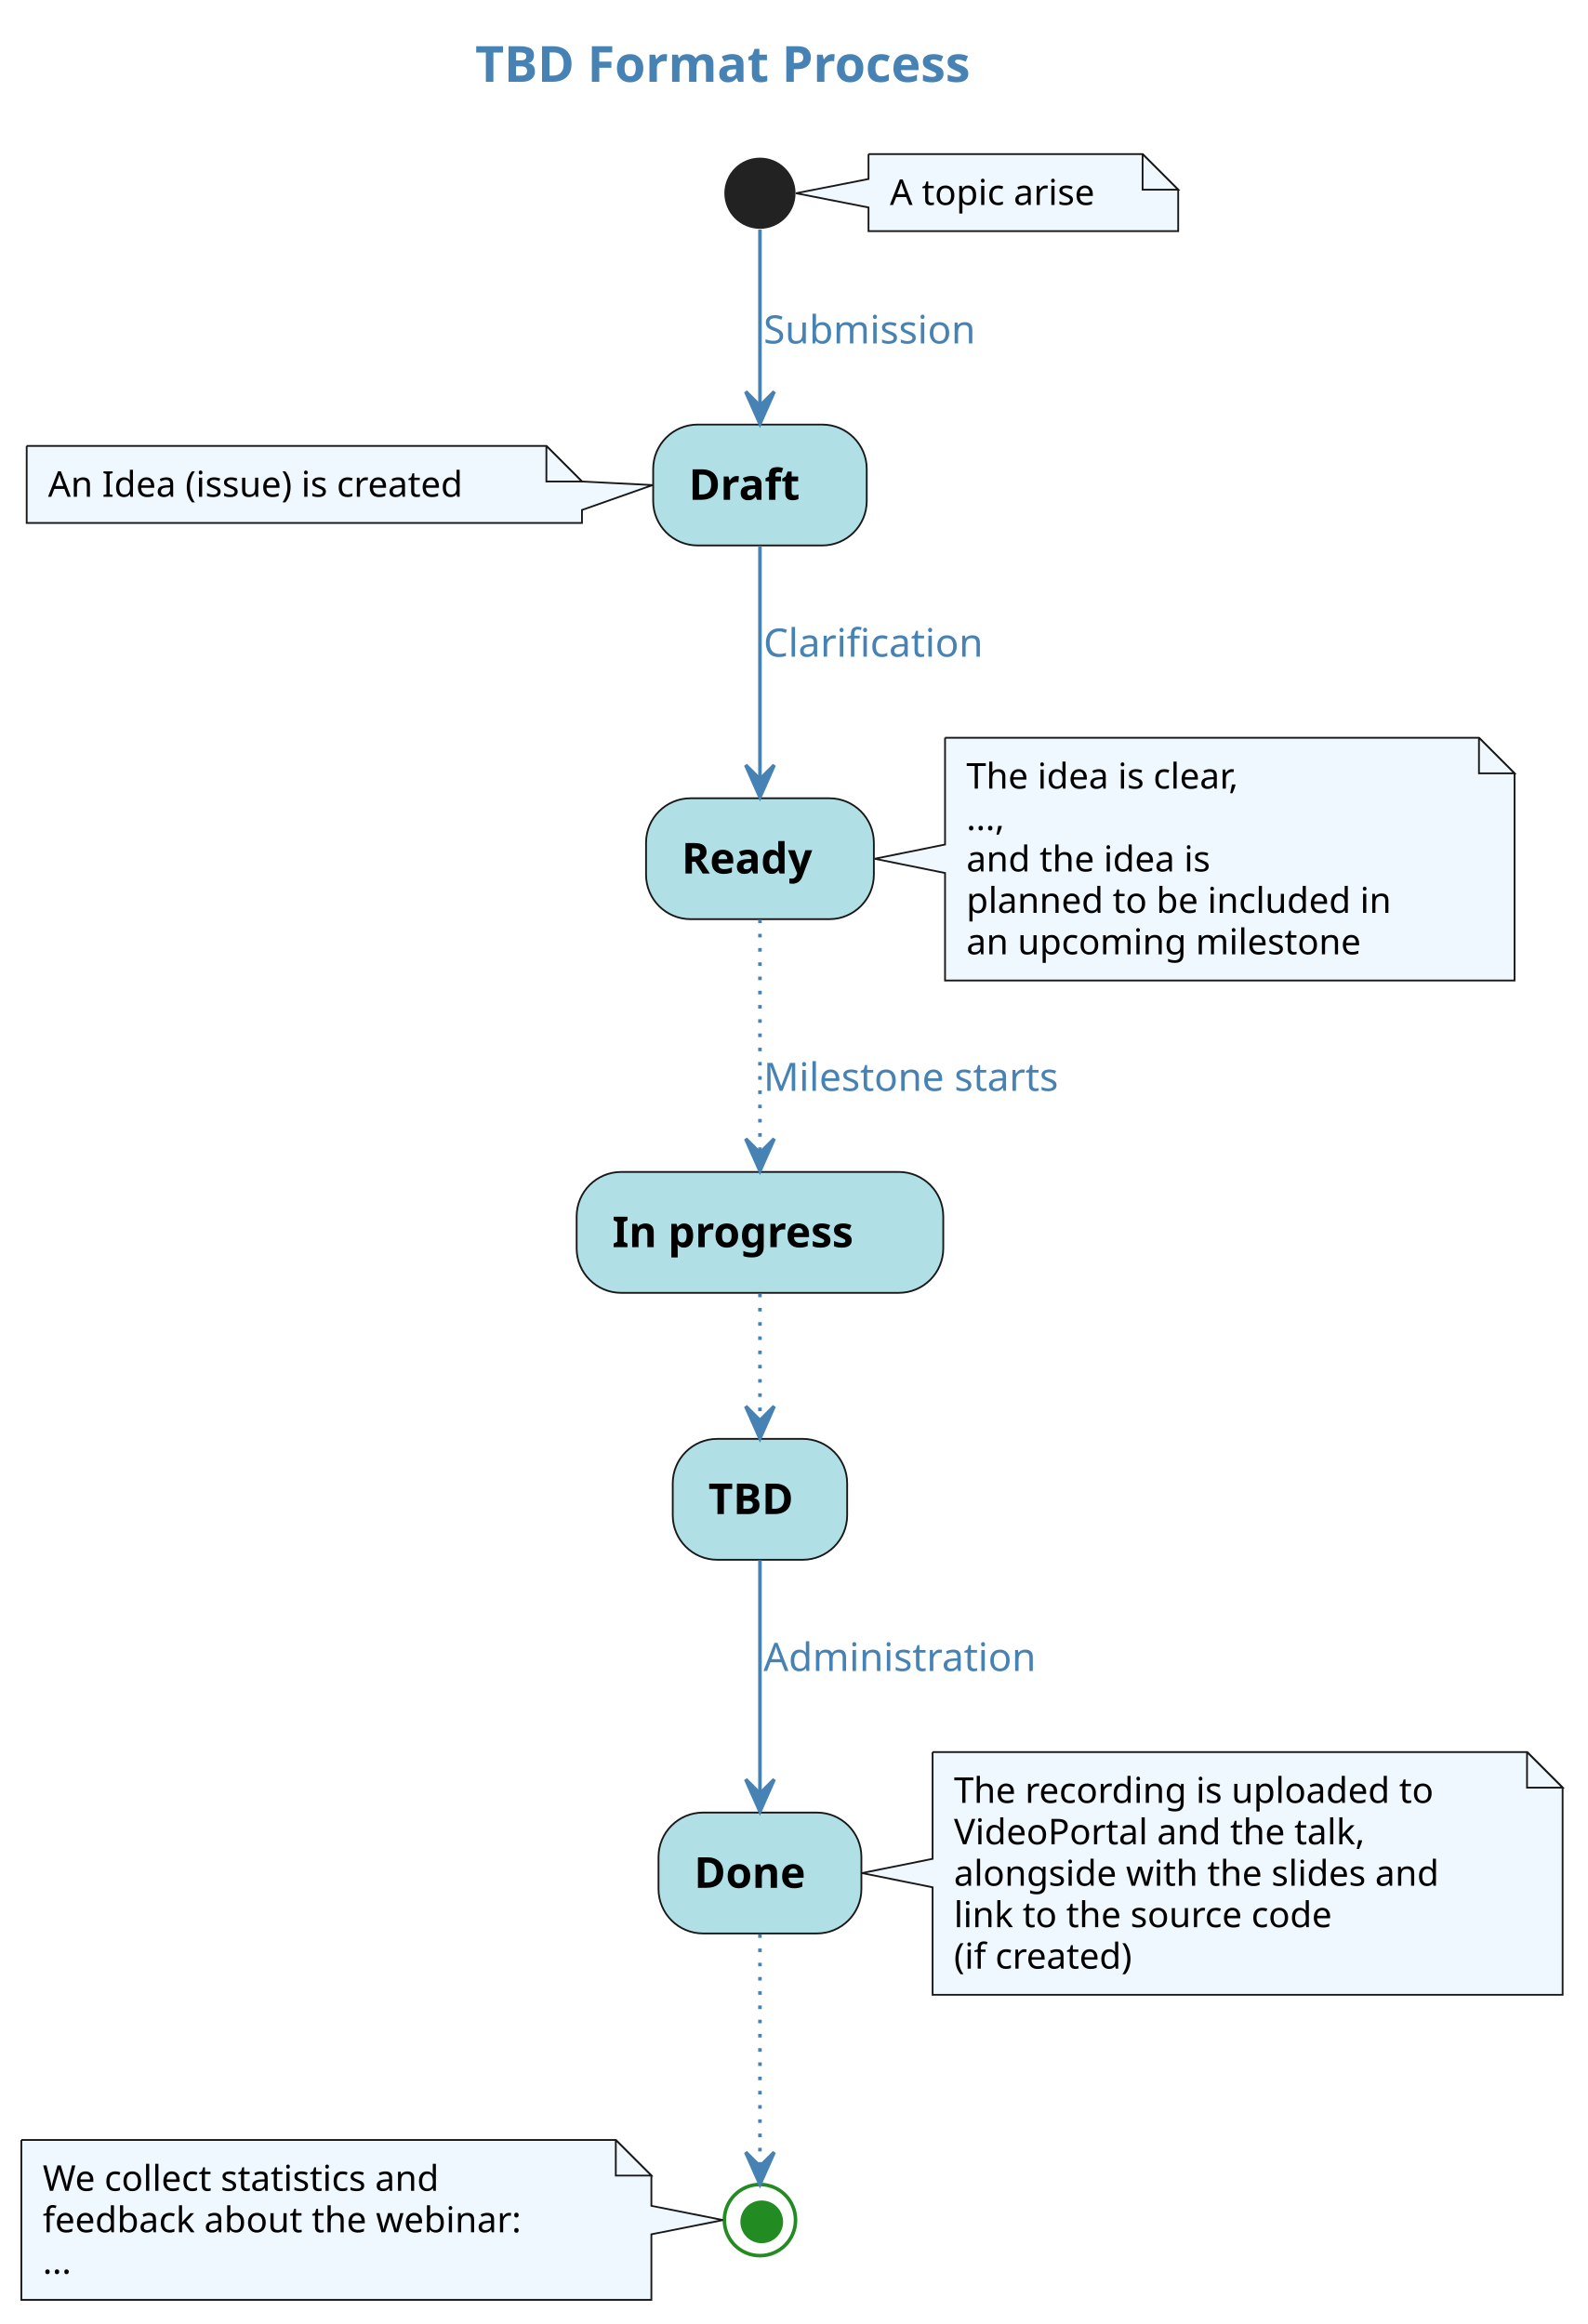
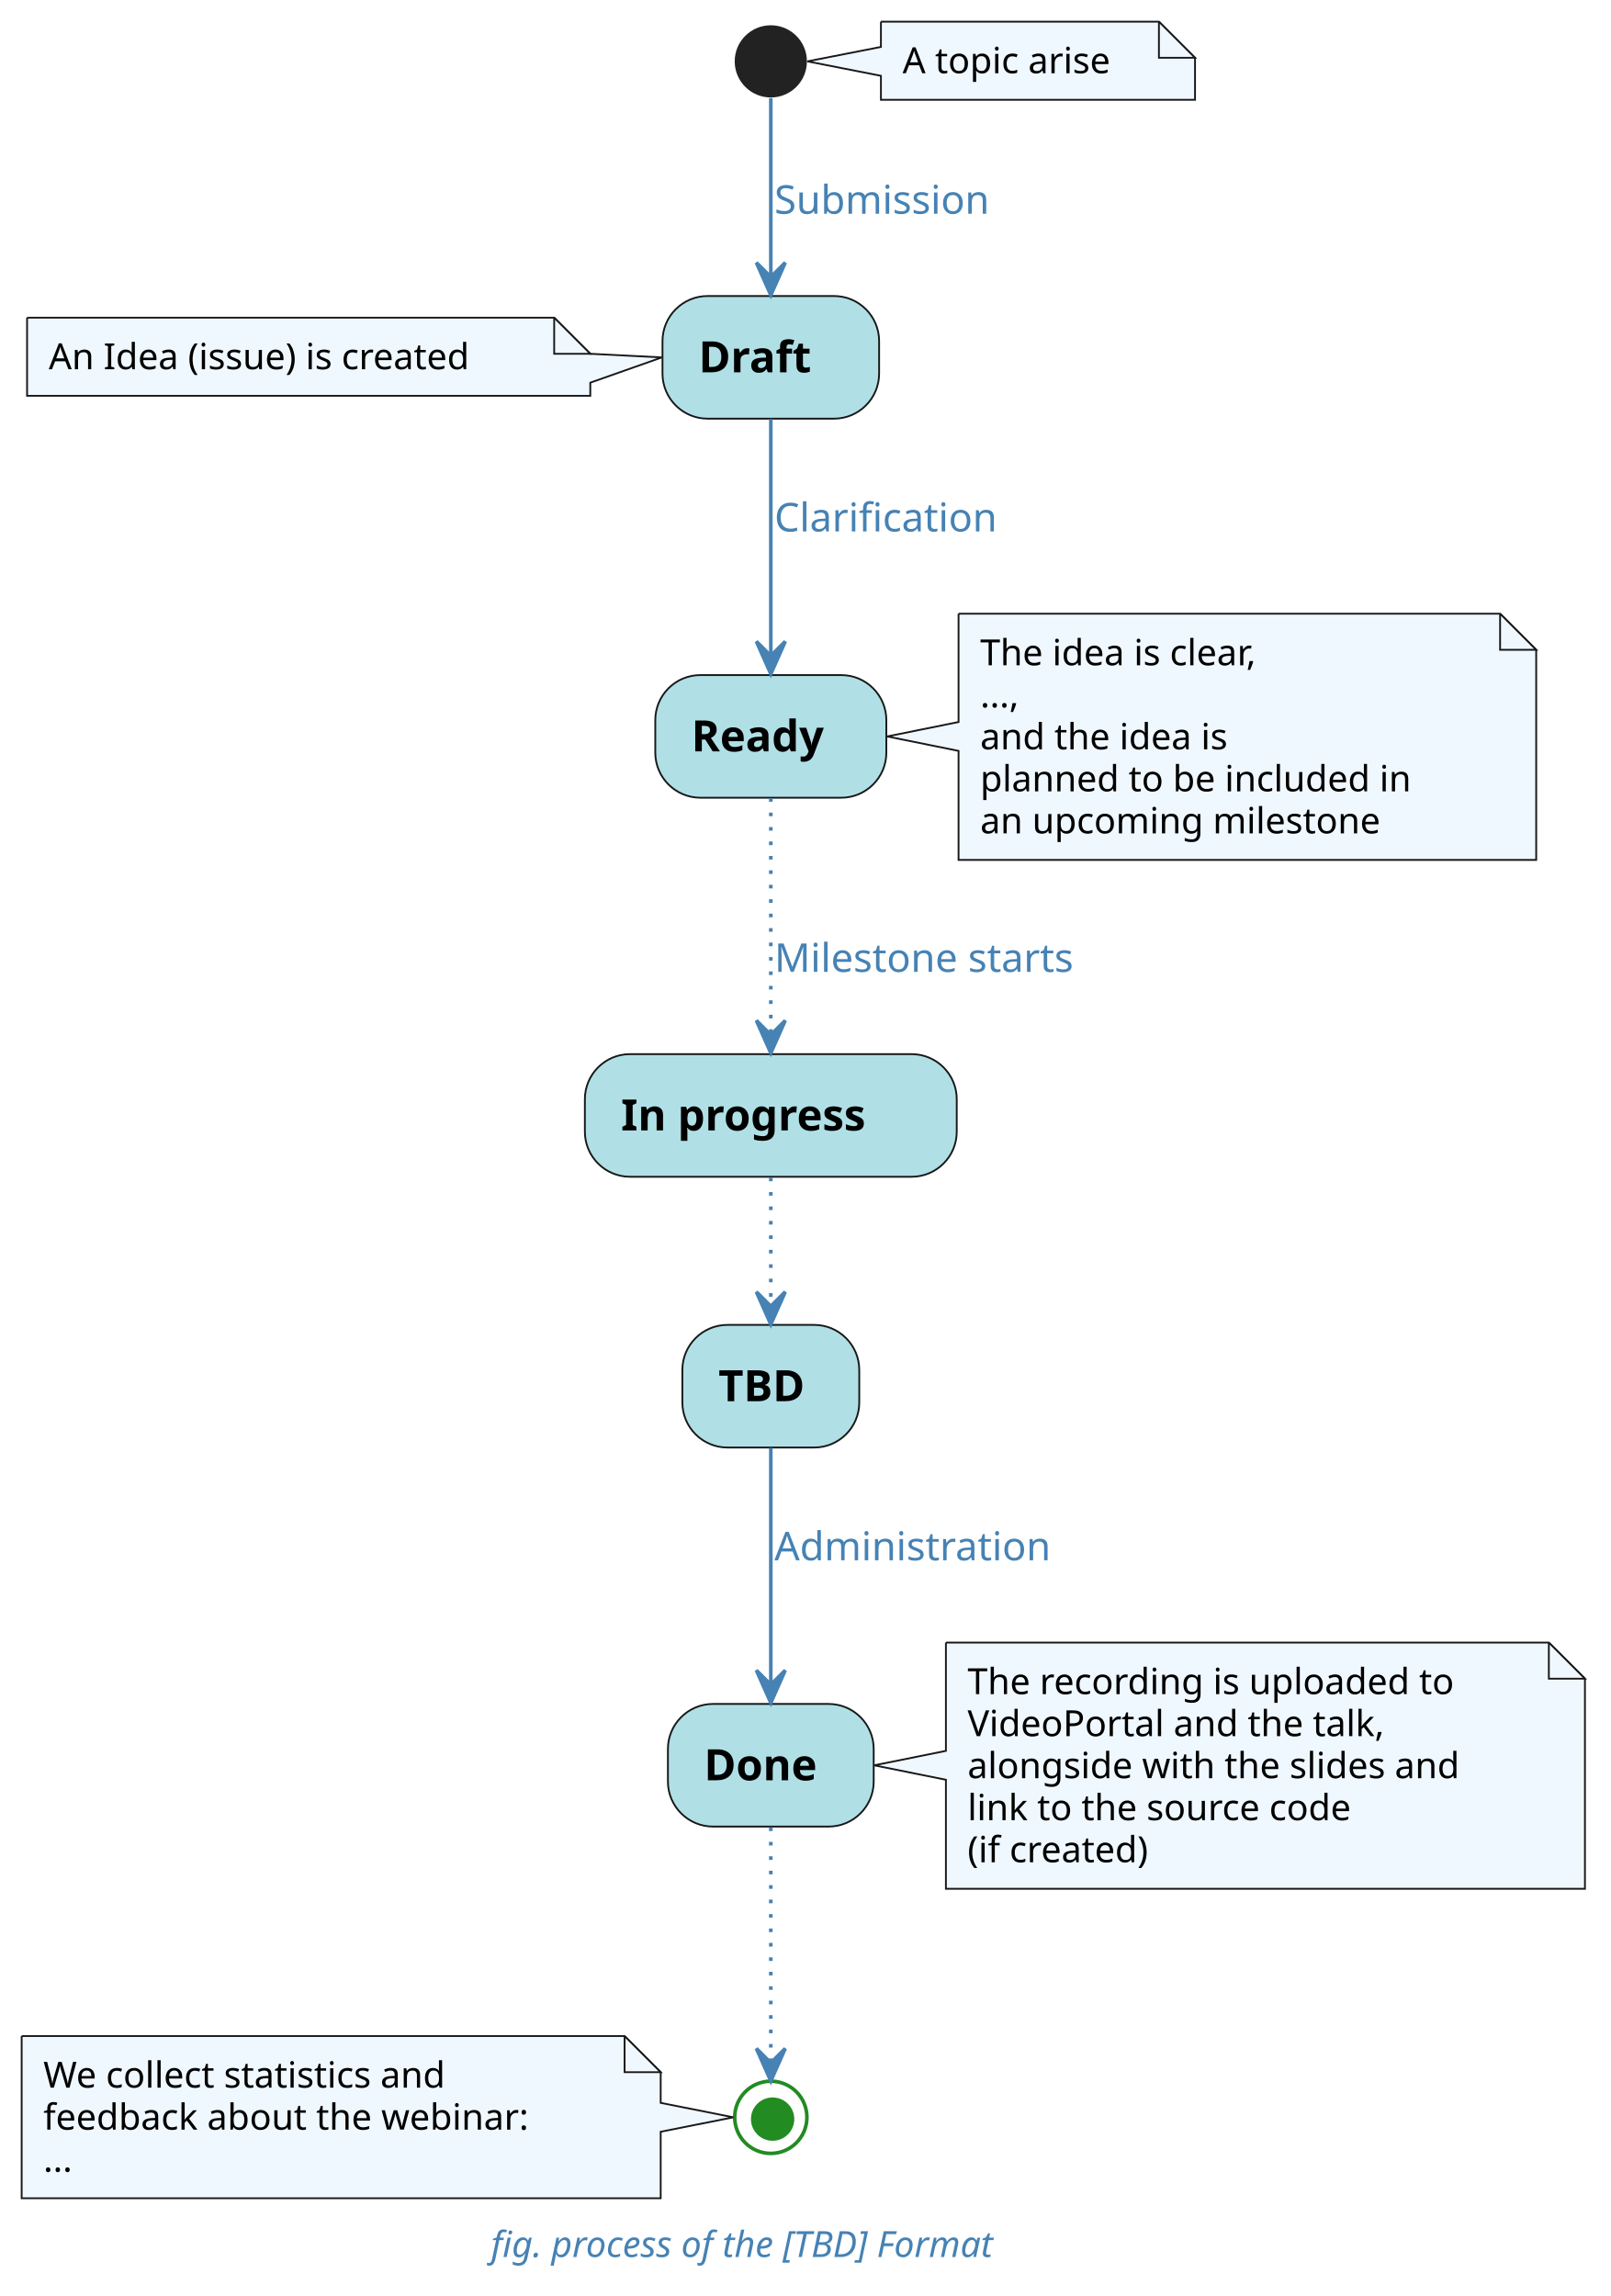
- <svg xmlns="http://www.w3.org/2000/svg" contentStyleType="text/css" height="653px" preserveAspectRatio="none" style="width:446px;height:653px;" version="1.1" viewBox="0 0 446 653" width="446px" zoomAndPan="magnify">
+ <svg xmlns="http://www.w3.org/2000/svg" contentStyleType="text/css" height="636px" preserveAspectRatio="none" style="width:446px;height:636px;" version="1.1" viewBox="0 0 446 636" width="446px" zoomAndPan="magnify">
  <defs />
  <g>
-     <text fill="#4682B4" font-family="Ubuntu Light" font-size="14" font-weight="bold" lengthAdjust="spacing" textLength="165" x="133.5" y="22.995">TBD Format Process</text>
    <g id="elem_GMN2">
-       <path d="M244,43.297 L244,50.297 L223.617,54.297 L244,58.297 L244,64.938 A0,0 0 0 0 244,64.938 L331,64.938 A0,0 0 0 0 331,64.938 L331,53.297 L321,43.297 L244,43.297 A0,0 0 0 0 244,43.297 " fill="#F0F8FF" style="stroke:#181818;stroke-width:0.5;" />
-       <path d="M321,43.297 L321,53.297 L331,53.297 L321,43.297 " fill="#F0F8FF" style="stroke:#181818;stroke-width:0.5;" />
-       <text fill="#000000" font-family="Ubuntu Light" font-size="10" lengthAdjust="spacing" textLength="66" x="250" y="57.579">A topic arise</text>
+       <path d="M244,6 L244,13 L223.617,17 L244,21 L244,27.641 A0,0 0 0 0 244,27.641 L331,27.641 A0,0 0 0 0 331,27.641 L331,16 L321,6 L244,6 A0,0 0 0 0 244,6 " fill="#F0F8FF" style="stroke:#181818;stroke-width:0.5;" />
+       <path d="M321,6 L321,16 L331,16 L321,6 " fill="#F0F8FF" style="stroke:#181818;stroke-width:0.5;" />
+       <text fill="#000000" font-family="Ubuntu Light" font-size="10" lengthAdjust="spacing" textLength="66" x="250" y="20.282">A topic arise</text>
    </g>
-     <ellipse cx="213.5" cy="54.297" fill="#222222" rx="10" ry="10" style="stroke:none;stroke-width:1.0;" />
-     <rect fill="#B0E0E6" height="33.969" rx="12.5" ry="12.5" style="stroke:#181818;stroke-width:0.5;" width="60" x="183.5" y="119.297" />
-     <text fill="#000000" font-family="Ubuntu Light" font-size="12" font-weight="bold" lengthAdjust="spacing" textLength="40" x="193.5" y="140.435">Draft</text>
+     <ellipse cx="213.5" cy="17" fill="#222222" rx="10" ry="10" style="stroke:none;stroke-width:1.0;" />
+     <rect fill="#B0E0E6" height="33.969" rx="12.5" ry="12.5" style="stroke:#181818;stroke-width:0.5;" width="60" x="183.5" y="82" />
+     <text fill="#000000" font-family="Ubuntu Light" font-size="12" font-weight="bold" lengthAdjust="spacing" textLength="40" x="193.5" y="103.139">Draft</text>
    <g id="elem_GMN8">
-       <path d="M7.5,125.297 L7.5,146.938 A0,0 0 0 0 7.5,146.938 L163.5,146.938 A0,0 0 0 0 163.5,146.938 L163.5,143.297 L183.336,136.297 L163.5,135.297 L163.5,135.297 L153.5,125.297 L7.5,125.297 A0,0 0 0 0 7.5,125.297 " fill="#F0F8FF" style="stroke:#181818;stroke-width:0.5;" />
-       <path d="M153.5,125.297 L153.5,135.297 L163.5,135.297 L153.5,125.297 " fill="#F0F8FF" style="stroke:#181818;stroke-width:0.5;" />
-       <text fill="#000000" font-family="Ubuntu Light" font-size="10" lengthAdjust="spacing" textLength="135" x="13.5" y="139.579">An Idea (issue) is created</text>
+       <path d="M7.5,88 L7.5,109.641 A0,0 0 0 0 7.5,109.641 L163.5,109.641 A0,0 0 0 0 163.5,109.641 L163.5,106 L183.336,99 L163.5,98 L163.5,98 L153.5,88 L7.5,88 A0,0 0 0 0 7.5,88 " fill="#F0F8FF" style="stroke:#181818;stroke-width:0.5;" />
+       <path d="M153.5,88 L153.5,98 L163.5,98 L153.5,88 " fill="#F0F8FF" style="stroke:#181818;stroke-width:0.5;" />
+       <text fill="#000000" font-family="Ubuntu Light" font-size="10" lengthAdjust="spacing" textLength="135" x="13.5" y="102.282">An Idea (issue) is created</text>
    </g>
-     <rect fill="#B0E0E6" height="33.969" rx="12.5" ry="12.5" style="stroke:#181818;stroke-width:0.5;" width="64" x="181.5" y="224.297" />
-     <text fill="#000000" font-family="Ubuntu Light" font-size="12" font-weight="bold" lengthAdjust="spacing" textLength="44" x="191.5" y="245.435">Ready</text>
+     <rect fill="#B0E0E6" height="33.969" rx="12.5" ry="12.5" style="stroke:#181818;stroke-width:0.5;" width="64" x="181.5" y="187" />
+     <text fill="#000000" font-family="Ubuntu Light" font-size="12" font-weight="bold" lengthAdjust="spacing" textLength="44" x="191.5" y="208.139">Ready</text>
    <g id="elem_GMN13">
-       <path d="M265.5,207.297 L265.5,237.297 L245.727,241.297 L265.5,245.297 L265.5,275.5 A0,0 0 0 0 265.5,275.5 L425.5,275.5 A0,0 0 0 0 425.5,275.5 L425.5,217.297 L415.5,207.297 L265.5,207.297 A0,0 0 0 0 265.5,207.297 " fill="#F0F8FF" style="stroke:#181818;stroke-width:0.5;" />
-       <path d="M415.5,207.297 L415.5,217.297 L425.5,217.297 L415.5,207.297 " fill="#F0F8FF" style="stroke:#181818;stroke-width:0.5;" />
-       <text fill="#000000" font-family="Ubuntu Light" font-size="10" lengthAdjust="spacing" textLength="92" x="271.5" y="221.579">The idea is clear,</text>
-       <text fill="#000000" font-family="Ubuntu Light" font-size="10" lengthAdjust="spacing" textLength="12" x="271.5" y="233.22">...,</text>
-       <text fill="#000000" font-family="Ubuntu Light" font-size="10" lengthAdjust="spacing" textLength="80" x="271.5" y="244.86">and the idea is</text>
-       <text fill="#000000" font-family="Ubuntu Light" font-size="10" lengthAdjust="spacing" textLength="139" x="271.5" y="256.501">planned to be included in</text>
-       <text fill="#000000" font-family="Ubuntu Light" font-size="10" lengthAdjust="spacing" textLength="129" x="271.5" y="268.142">an upcoming milestone</text>
+       <path d="M265.5,170 L265.5,200 L245.727,204 L265.5,208 L265.5,238.203 A0,0 0 0 0 265.5,238.203 L425.5,238.203 A0,0 0 0 0 425.5,238.203 L425.5,180 L415.5,170 L265.5,170 A0,0 0 0 0 265.5,170 " fill="#F0F8FF" style="stroke:#181818;stroke-width:0.5;" />
+       <path d="M415.5,170 L415.5,180 L425.5,180 L415.5,170 " fill="#F0F8FF" style="stroke:#181818;stroke-width:0.5;" />
+       <text fill="#000000" font-family="Ubuntu Light" font-size="10" lengthAdjust="spacing" textLength="92" x="271.5" y="184.282">The idea is clear,</text>
+       <text fill="#000000" font-family="Ubuntu Light" font-size="10" lengthAdjust="spacing" textLength="12" x="271.5" y="195.923">...,</text>
+       <text fill="#000000" font-family="Ubuntu Light" font-size="10" lengthAdjust="spacing" textLength="80" x="271.5" y="207.564">and the idea is</text>
+       <text fill="#000000" font-family="Ubuntu Light" font-size="10" lengthAdjust="spacing" textLength="139" x="271.5" y="219.204">planned to be included in</text>
+       <text fill="#000000" font-family="Ubuntu Light" font-size="10" lengthAdjust="spacing" textLength="129" x="271.5" y="230.845">an upcoming milestone</text>
    </g>
-     <rect fill="#B0E0E6" height="33.969" rx="12.5" ry="12.5" style="stroke:#181818;stroke-width:0.5;" width="103" x="162" y="329.297" />
-     <text fill="#000000" font-family="Ubuntu Light" font-size="12" font-weight="bold" lengthAdjust="spacing" textLength="83" x="172" y="350.435">In progress</text>
-     <rect fill="#B0E0E6" height="33.969" rx="12.5" ry="12.5" style="stroke:#181818;stroke-width:0.5;" width="49" x="189" y="404.297" />
-     <text fill="#000000" font-family="Ubuntu Light" font-size="12" font-weight="bold" lengthAdjust="spacing" textLength="29" x="199" y="425.435">TBD</text>
-     <rect fill="#B0E0E6" height="33.969" rx="12.5" ry="12.5" style="stroke:#181818;stroke-width:0.5;" width="57" x="185" y="509.297" />
-     <text fill="#000000" font-family="Ubuntu Light" font-size="12" font-weight="bold" lengthAdjust="spacing" textLength="37" x="195" y="530.436">Done</text>
+     <rect fill="#B0E0E6" height="33.969" rx="12.5" ry="12.5" style="stroke:#181818;stroke-width:0.5;" width="103" x="162" y="292" />
+     <text fill="#000000" font-family="Ubuntu Light" font-size="12" font-weight="bold" lengthAdjust="spacing" textLength="83" x="172" y="313.139">In progress</text>
+     <rect fill="#B0E0E6" height="33.969" rx="12.5" ry="12.5" style="stroke:#181818;stroke-width:0.5;" width="49" x="189" y="367" />
+     <text fill="#000000" font-family="Ubuntu Light" font-size="12" font-weight="bold" lengthAdjust="spacing" textLength="29" x="199" y="388.139">TBD</text>
+     <rect fill="#B0E0E6" height="33.969" rx="12.5" ry="12.5" style="stroke:#181818;stroke-width:0.5;" width="57" x="185" y="472" />
+     <text fill="#000000" font-family="Ubuntu Light" font-size="12" font-weight="bold" lengthAdjust="spacing" textLength="37" x="195" y="493.139">Done</text>
    <g id="elem_GMN22">
-       <path d="M262,492.297 L262,522.297 L242.131,526.297 L262,530.297 L262,560.5 A0,0 0 0 0 262,560.5 L439,560.5 A0,0 0 0 0 439,560.5 L439,502.297 L429,492.297 L262,492.297 A0,0 0 0 0 262,492.297 " fill="#F0F8FF" style="stroke:#181818;stroke-width:0.5;" />
-       <path d="M429,492.297 L429,502.297 L439,502.297 L429,492.297 " fill="#F0F8FF" style="stroke:#181818;stroke-width:0.5;" />
-       <text fill="#000000" font-family="Ubuntu Light" font-size="10" lengthAdjust="spacing" textLength="156" x="268" y="506.579">The recording is uploaded to</text>
-       <text fill="#000000" font-family="Ubuntu Light" font-size="10" lengthAdjust="spacing" textLength="133" x="268" y="518.22">VideoPortal and the talk,</text>
-       <text fill="#000000" font-family="Ubuntu Light" font-size="10" lengthAdjust="spacing" textLength="156" x="268" y="529.86">alongside with the slides and</text>
-       <text fill="#000000" font-family="Ubuntu Light" font-size="10" lengthAdjust="spacing" textLength="123" x="268" y="541.501">link to the source code</text>
-       <text fill="#000000" font-family="Ubuntu Light" font-size="10" lengthAdjust="spacing" textLength="60" x="268" y="553.142">(if created)</text>
+       <path d="M262,455 L262,485 L242.131,489 L262,493 L262,523.203 A0,0 0 0 0 262,523.203 L439,523.203 A0,0 0 0 0 439,523.203 L439,465 L429,455 L262,455 A0,0 0 0 0 262,455 " fill="#F0F8FF" style="stroke:#181818;stroke-width:0.5;" />
+       <path d="M429,455 L429,465 L439,465 L429,455 " fill="#F0F8FF" style="stroke:#181818;stroke-width:0.5;" />
+       <text fill="#000000" font-family="Ubuntu Light" font-size="10" lengthAdjust="spacing" textLength="156" x="268" y="469.282">The recording is uploaded to</text>
+       <text fill="#000000" font-family="Ubuntu Light" font-size="10" lengthAdjust="spacing" textLength="133" x="268" y="480.923">VideoPortal and the talk,</text>
+       <text fill="#000000" font-family="Ubuntu Light" font-size="10" lengthAdjust="spacing" textLength="156" x="268" y="492.563">alongside with the slides and</text>
+       <text fill="#000000" font-family="Ubuntu Light" font-size="10" lengthAdjust="spacing" textLength="123" x="268" y="504.204">link to the source code</text>
+       <text fill="#000000" font-family="Ubuntu Light" font-size="10" lengthAdjust="spacing" textLength="60" x="268" y="515.845">(if created)</text>
    </g>
-     <ellipse cx="213.5" cy="623.797" fill="none" rx="10" ry="10" style="stroke:#228B22;stroke-width:1.0;" />
-     <ellipse cx="214" cy="624.297" fill="#228B22" rx="6" ry="6" style="stroke:none;stroke-width:1.0;" />
+     <ellipse cx="213.5" cy="586.5" fill="none" rx="10" ry="10" style="stroke:#228B22;stroke-width:1.0;" />
+     <ellipse cx="214" cy="587" fill="#228B22" rx="6" ry="6" style="stroke:none;stroke-width:1.0;" />
    <g id="elem_GMN27">
-       <path d="M6,601.297 L6,646.219 A0,0 0 0 0 6,646.219 L183,646.219 A0,0 0 0 0 183,646.219 L183,627.797 L203.114,623.797 L183,619.797 L183,611.297 L173,601.297 L6,601.297 A0,0 0 0 0 6,601.297 " fill="#F0F8FF" style="stroke:#181818;stroke-width:0.5;" />
-       <path d="M173,601.297 L173,611.297 L183,611.297 L173,601.297 " fill="#F0F8FF" style="stroke:#181818;stroke-width:0.5;" />
-       <text fill="#000000" font-family="Ubuntu Light" font-size="10" lengthAdjust="spacing" textLength="129" x="12" y="615.579">We collect statistics and</text>
-       <text fill="#000000" font-family="Ubuntu Light" font-size="10" lengthAdjust="spacing" textLength="156" x="12" y="627.22">feedback about the webinar:</text>
-       <text fill="#000000" font-family="Ubuntu Light" font-size="10" lengthAdjust="spacing" textLength="9" x="12" y="638.86">...</text>
+       <path d="M6,564 L6,608.922 A0,0 0 0 0 6,608.922 L183,608.922 A0,0 0 0 0 183,608.922 L183,590.5 L203.114,586.5 L183,582.5 L183,574 L173,564 L6,564 A0,0 0 0 0 6,564 " fill="#F0F8FF" style="stroke:#181818;stroke-width:0.5;" />
+       <path d="M173,564 L173,574 L183,574 L173,564 " fill="#F0F8FF" style="stroke:#181818;stroke-width:0.5;" />
+       <text fill="#000000" font-family="Ubuntu Light" font-size="10" lengthAdjust="spacing" textLength="129" x="12" y="578.282">We collect statistics and</text>
+       <text fill="#000000" font-family="Ubuntu Light" font-size="10" lengthAdjust="spacing" textLength="156" x="12" y="589.923">feedback about the webinar:</text>
+       <text fill="#000000" font-family="Ubuntu Light" font-size="10" lengthAdjust="spacing" textLength="9" x="12" y="601.563">...</text>
    </g>
    <g id="link_start_Draft">
-       <path d="M213.5,64.474 C213.5,76.421 213.5,97.676 213.5,113.793 " fill="none" id="start-to-Draft" style="stroke:#4682B4;stroke-width:1.0;" />
-       <polygon fill="#4682B4" points="213.5,119.042,217.5,110.042,213.5,114.042,209.5,110.042,213.5,119.042" style="stroke:#4682B4;stroke-width:1.0;" />
-       <text fill="#4682B4" font-family="Ubuntu Light" font-size="11" lengthAdjust="spacing" textLength="65" x="214.5" y="96.507">Submission</text>
+       <path d="M213.5,27.177 C213.5,39.124 213.5,60.379 213.5,76.496 " fill="none" id="start-to-Draft" style="stroke:#4682B4;stroke-width:1.0;" />
+       <polygon fill="#4682B4" points="213.5,81.745,217.5,72.745,213.5,76.745,209.5,72.745,213.5,81.745" style="stroke:#4682B4;stroke-width:1.0;" />
+       <text fill="#4682B4" font-family="Ubuntu Light" font-size="11" lengthAdjust="spacing" textLength="65" x="214.5" y="59.21">Submission</text>
    </g>
    <g id="link_Draft_Ready">
-       <path d="M213.5,153.391 C213.5,170.975 213.5,199.232 213.5,218.726 " fill="none" id="Draft-to-Ready" style="stroke:#4682B4;stroke-width:1.0;" />
-       <polygon fill="#4682B4" points="213.5,223.976,217.5,214.976,213.5,218.976,209.5,214.976,213.5,223.976" style="stroke:#4682B4;stroke-width:1.0;" />
-       <text fill="#4682B4" font-family="Ubuntu Light" font-size="11" lengthAdjust="spacing" textLength="66" x="214.5" y="184.507">Clarification</text>
+       <path d="M213.5,116.094 C213.5,133.678 213.5,161.935 213.5,181.429 " fill="none" id="Draft-to-Ready" style="stroke:#4682B4;stroke-width:1.0;" />
+       <polygon fill="#4682B4" points="213.5,186.679,217.5,177.679,213.5,181.679,209.5,177.679,213.5,186.679" style="stroke:#4682B4;stroke-width:1.0;" />
+       <text fill="#4682B4" font-family="Ubuntu Light" font-size="11" lengthAdjust="spacing" textLength="66" x="214.5" y="147.21">Clarification</text>
    </g>
    <g id="link_Ready_In progress">
-       <path d="M213.5,258.391 C213.5,275.975 213.5,304.232 213.5,323.726 " fill="none" id="Ready-to-In progress" style="stroke:#4682B4;stroke-width:1.0;stroke-dasharray:1.0,3.0;" />
-       <polygon fill="#4682B4" points="213.5,328.976,217.5,319.976,213.5,323.976,209.5,319.976,213.5,328.976" style="stroke:#4682B4;stroke-width:1.0;" />
-       <text fill="#4682B4" font-family="Ubuntu Light" font-size="11" lengthAdjust="spacing" textLength="90" x="214.5" y="306.507">Milestone starts</text>
+       <path d="M213.5,221.094 C213.5,238.678 213.5,266.935 213.5,286.429 " fill="none" id="Ready-to-In progress" style="stroke:#4682B4;stroke-width:1.0;stroke-dasharray:1.0,3.0;" />
+       <polygon fill="#4682B4" points="213.5,291.679,217.5,282.679,213.5,286.679,209.5,282.679,213.5,291.679" style="stroke:#4682B4;stroke-width:1.0;" />
+       <text fill="#4682B4" font-family="Ubuntu Light" font-size="11" lengthAdjust="spacing" textLength="90" x="214.5" y="269.21">Milestone starts</text>
    </g>
    <g id="link_In progress_TBD">
-       <path d="M213.5,363.498 C213.5,373.989 213.5,387.76 213.5,399.115 " fill="none" id="In progress-to-TBD" style="stroke:#4682B4;stroke-width:1.0;stroke-dasharray:1.0,3.0;" />
-       <polygon fill="#4682B4" points="213.5,404.141,217.5,395.141,213.5,399.141,209.5,395.141,213.5,404.141" style="stroke:#4682B4;stroke-width:1.0;" />
+       <path d="M213.5,326.201 C213.5,336.692 213.5,350.463 213.5,361.818 " fill="none" id="In progress-to-TBD" style="stroke:#4682B4;stroke-width:1.0;stroke-dasharray:1.0,3.0;" />
+       <polygon fill="#4682B4" points="213.5,366.844,217.5,357.844,213.5,361.844,209.5,357.844,213.5,366.844" style="stroke:#4682B4;stroke-width:1.0;" />
    </g>
    <g id="link_TBD_Done">
-       <path d="M213.5,438.391 C213.5,455.975 213.5,484.232 213.5,503.726 " fill="none" id="TBD-to-Done" style="stroke:#4682B4;stroke-width:1.0;" />
-       <polygon fill="#4682B4" points="213.5,508.976,217.5,499.976,213.5,503.976,209.5,499.976,213.5,508.976" style="stroke:#4682B4;stroke-width:1.0;" />
-       <text fill="#4682B4" font-family="Ubuntu Light" font-size="11" lengthAdjust="spacing" textLength="81" x="214.5" y="469.507">Administration</text>
+       <path d="M213.5,401.094 C213.5,418.678 213.5,446.935 213.5,466.429 " fill="none" id="TBD-to-Done" style="stroke:#4682B4;stroke-width:1.0;" />
+       <polygon fill="#4682B4" points="213.5,471.679,217.5,462.679,213.5,466.679,209.5,462.679,213.5,471.679" style="stroke:#4682B4;stroke-width:1.0;" />
+       <text fill="#4682B4" font-family="Ubuntu Light" font-size="11" lengthAdjust="spacing" textLength="81" x="214.5" y="432.21">Administration</text>
    </g>
    <g id="link_Done_end">
-       <path d="M213.5,543.497 C213.5,561.665 213.5,590.864 213.5,608.304 " fill="none" id="Done-to-end" style="stroke:#4682B4;stroke-width:1.0;stroke-dasharray:1.0,3.0;" />
-       <polygon fill="#4682B4" points="213.5,613.735,217.5,604.735,213.5,608.735,209.5,604.735,213.5,613.735" style="stroke:#4682B4;stroke-width:1.0;" />
+       <path d="M213.5,506.2 C213.5,524.369 213.5,553.567 213.5,571.007 " fill="none" id="Done-to-end" style="stroke:#4682B4;stroke-width:1.0;stroke-dasharray:1.0,3.0;" />
+       <polygon fill="#4682B4" points="213.5,576.438,217.5,567.438,213.5,571.438,209.5,567.438,213.5,576.438" style="stroke:#4682B4;stroke-width:1.0;" />
    </g>
+     <text fill="#4682B4" font-family="Ubuntu Light" font-size="10" font-style="italic" lengthAdjust="spacing" textLength="160" x="136" y="625.204">fig. process of the [TBD] Format</text>
  </g>
</svg>
